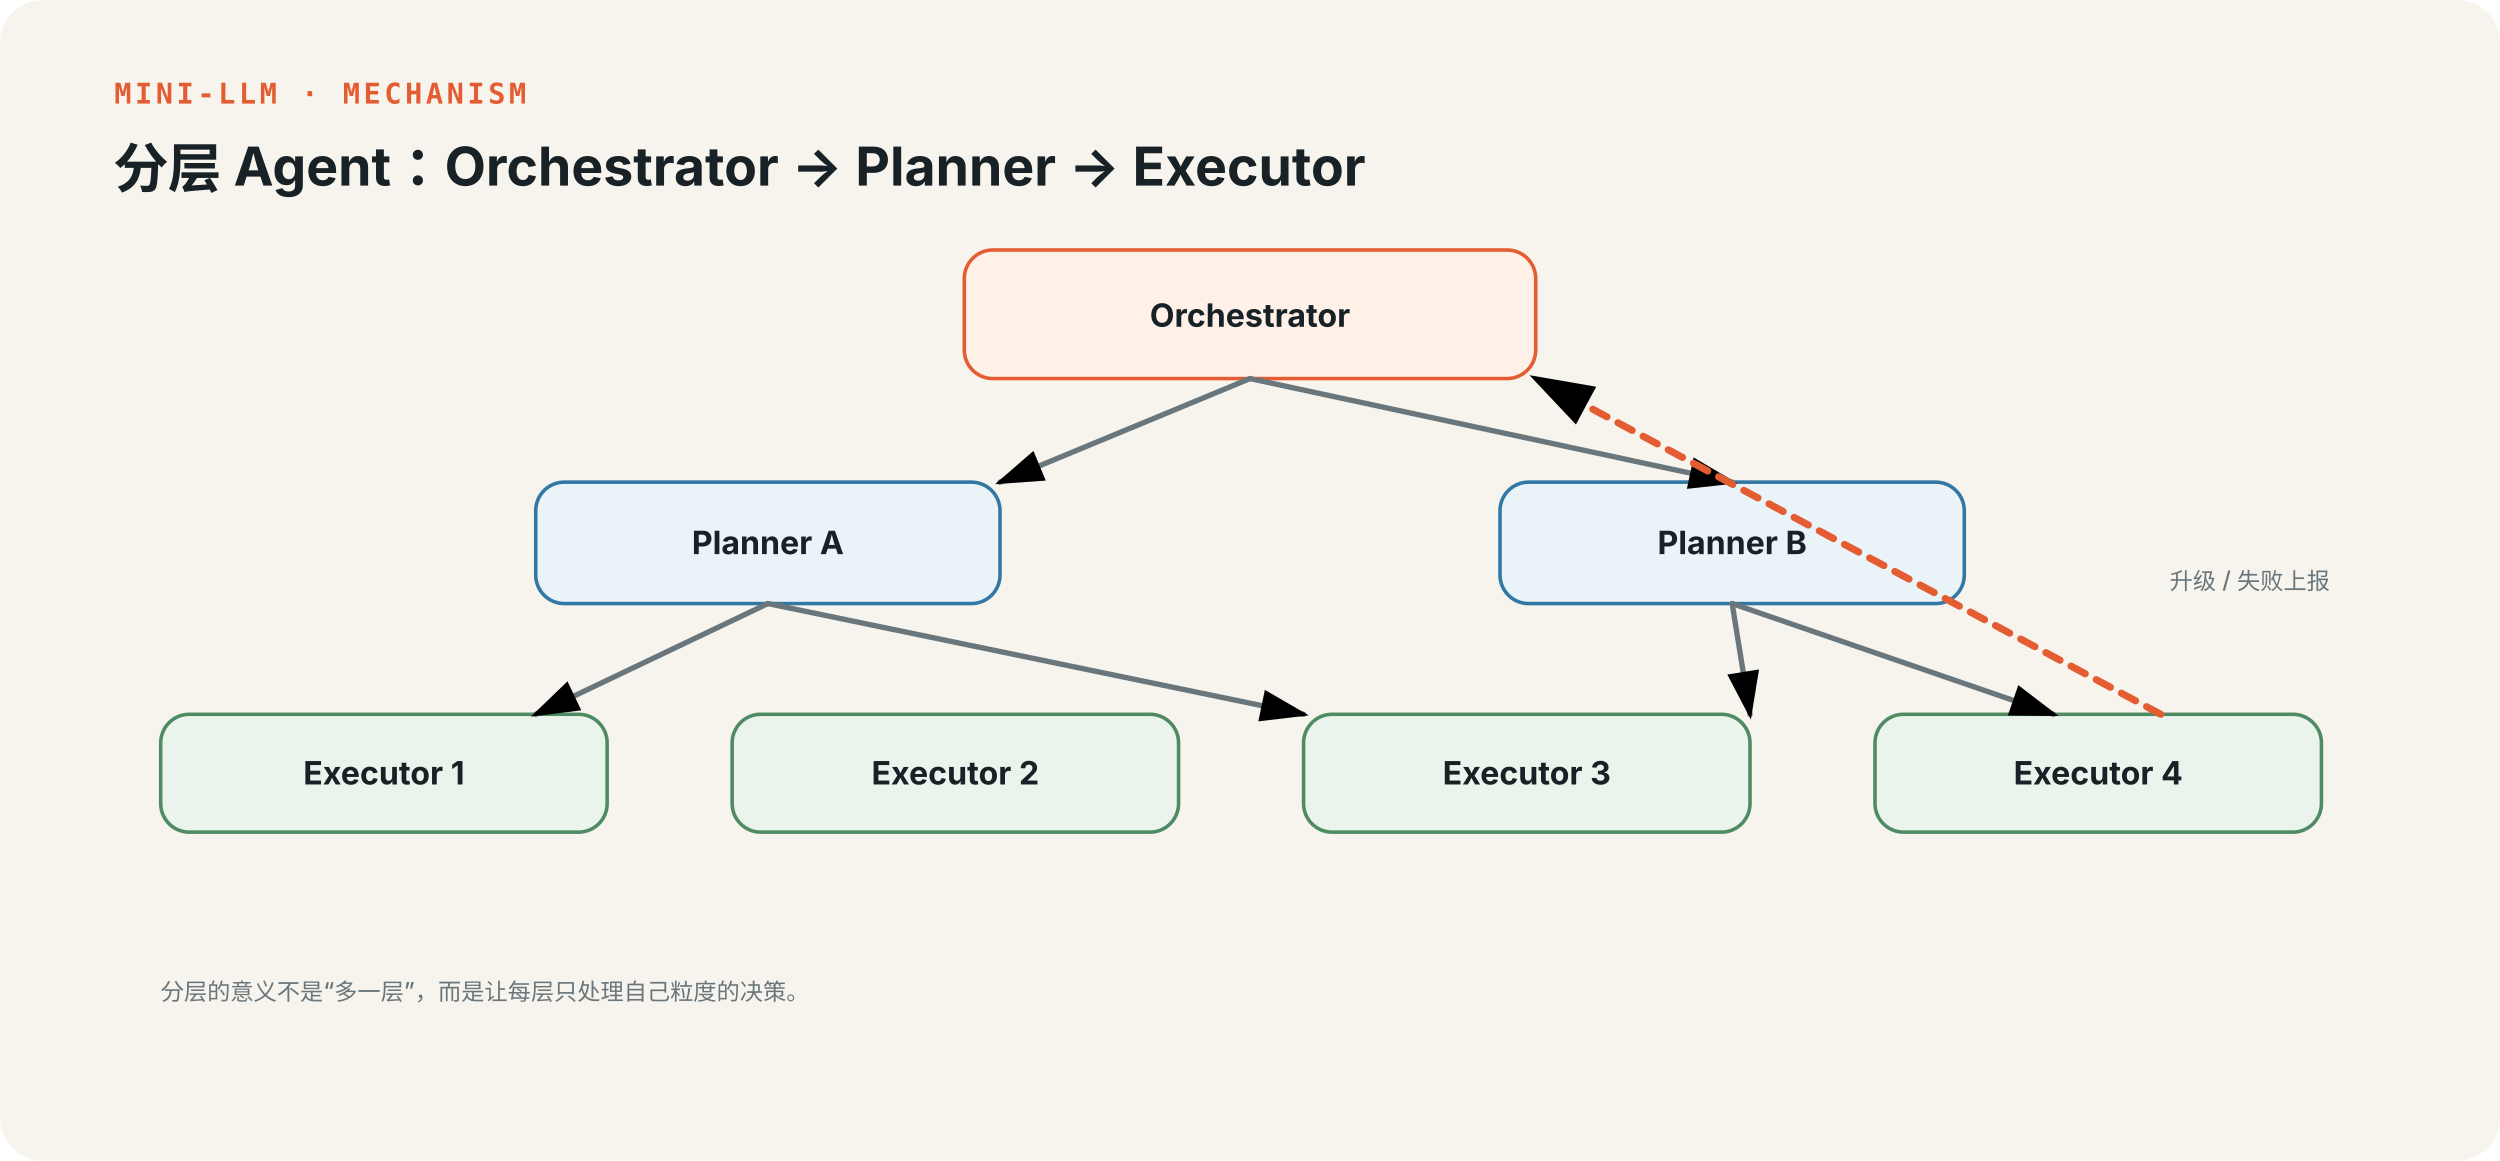
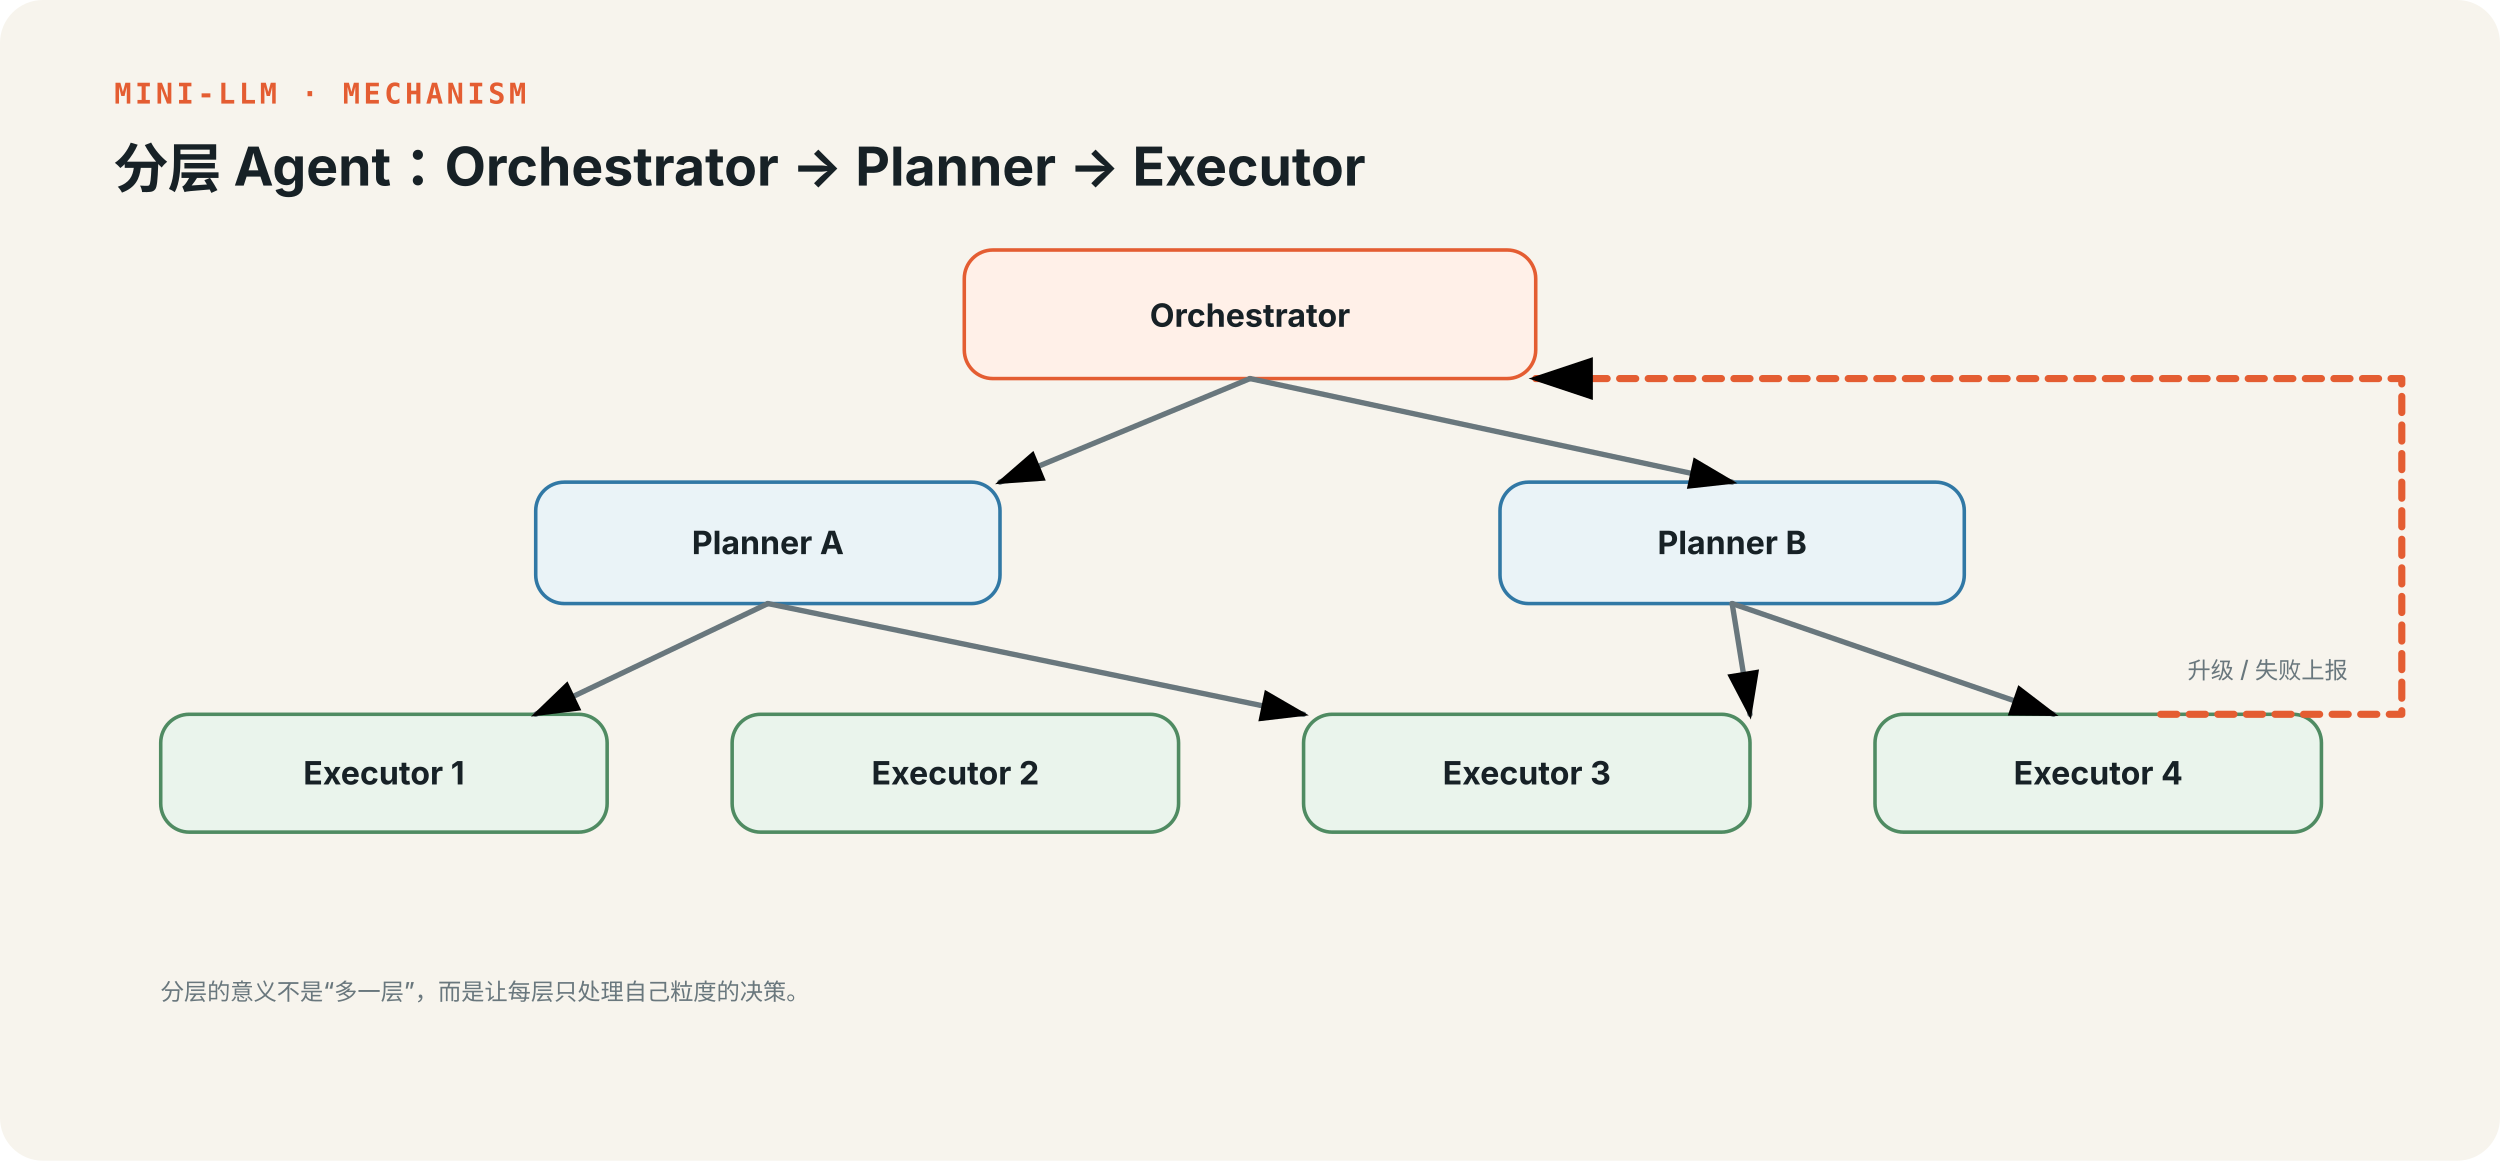
<svg xmlns="http://www.w3.org/2000/svg" width="1400" height="650" viewBox="0 0 1400 650" role="img" aria-labelledby="title desc">
  <defs>
    <marker id="arrow" markerWidth="10" markerHeight="10" refX="8" refY="3" orient="auto">
      <path d="M0,0 L0,6 L9,3 z" fill="currentColor" />
    </marker>
  </defs>
  <style>:root{color-scheme:light dark}.bg{fill:#f7f4ed}.title{fill:#172126;font:700 30px Inter,"Noto Sans SC","Microsoft YaHei",sans-serif}.kicker{fill:#e45d32;font:700 16px ui-monospace,Consolas,monospace;letter-spacing:2px}.box{fill:#fffdf8;stroke:#c4bdb1;stroke-width:2}.box.hot{fill:#fff0e8;stroke:#e45d32}.box.cool{fill:#eaf3f7;stroke:#3178a5}.box.good{fill:#eaf4ec;stroke:#4f8b62}.label{fill:#172126;font:650 18px Inter,"Noto Sans SC","Microsoft YaHei",sans-serif}.small{fill:#69777d;font:500 15px Inter,"Noto Sans SC","Microsoft YaHei",sans-serif}.tiny{fill:#69777d;font:500 13px Inter,"Noto Sans SC","Microsoft YaHei",sans-serif}.edge{color:#69777d;fill:none;stroke:currentColor;stroke-width:3;stroke-linecap:round;stroke-linejoin:round}.accent-edge{color:#e45d32;fill:none;stroke:currentColor;stroke-width:4;stroke-linecap:round;stroke-linejoin:round}.axis{fill:none;stroke:#69777d;stroke-width:2}.grid{stroke:#c4bdb1;stroke-width:1;opacity:.45}.dot{stroke:#fffdf8;stroke-width:3}.area{opacity:.14}@media(prefers-color-scheme:dark){.bg{fill:#101416}.title,.label{fill:#edf2f3}.kicker{fill:#ef855d}.box{fill:#182024;stroke:#526168}.box.hot{fill:#32211c;stroke:#e17750}.box.cool{fill:#172934;stroke:#4d91bc}.box.good{fill:#192b20;stroke:#65a779}.small{fill:#a8b4b9}.tiny{fill:#a8b4b9}.grid{stroke:#3c484e}.dot{stroke:#101416}}</style>
  <rect class="bg" width="1400" height="650" rx="24" />
  <text class="kicker" x="64" y="58">MINI-LLM · MECHANISM</text>
  <text class="title" x="64" y="105">分层 Agent：Orchestrator → Planner → Executor</text>
  <rect class="box hot" x="540" y="140" width="320" height="72" rx="16" />
  <text class="label" x="700.0" y="183.0" text-anchor="middle" font-size="20">Orchestrator</text>
  <rect class="box cool" x="300" y="270" width="260" height="68" rx="16" />
  <text class="label" x="430.0" y="310.3" text-anchor="middle" font-size="18">Planner A</text>
  <rect class="box cool" x="840" y="270" width="260" height="68" rx="16" />
  <text class="label" x="970.0" y="310.3" text-anchor="middle" font-size="18">Planner B</text>
  <rect class="box good" x="90" y="400" width="250" height="66" rx="16" />
  <text class="label" x="215.0" y="439.3" text-anchor="middle" font-size="18">Executor 1</text>
  <rect class="box good" x="410" y="400" width="250" height="66" rx="16" />
  <text class="label" x="535.0" y="439.3" text-anchor="middle" font-size="18">Executor 2</text>
  <rect class="box good" x="730" y="400" width="250" height="66" rx="16" />
  <text class="label" x="855.0" y="439.3" text-anchor="middle" font-size="18">Executor 3</text>
  <rect class="box good" x="1050" y="400" width="250" height="66" rx="16" />
  <text class="label" x="1175.0" y="439.3" text-anchor="middle" font-size="18">Executor 4</text>
  <path class="edge" d="M700 212 L560 270" marker-end="url(#arrow)" />
  <path class="edge" d="M700 212 L970 270" marker-end="url(#arrow)" />
  <path class="edge" d="M430 338 L300 400" marker-end="url(#arrow)" />
  <path class="edge" d="M430 338 L730 400" marker-end="url(#arrow)" />
  <path class="edge" d="M970 338 L980 400" marker-end="url(#arrow)" />
  <path class="edge" d="M970 338 L1150 400" marker-end="url(#arrow)" />
-   <path class="accent-edge" d="M1210 400 L860 212" stroke-dasharray="9 7" marker-end="url(#arrow)" />
-   <text class="tiny" x="1215" y="330" text-anchor="start">升级 / 失败上报</text>
+   <path class="accent-edge" d="M1210 400 L1345 400 L1345 212 L860 212" stroke-dasharray="9 7" marker-end="url(#arrow)" />
+   <text class="tiny" x="1225" y="380" text-anchor="start">升级 / 失败上报</text>
  <text class="tiny" x="90" y="560" text-anchor="start">分层的意义不是“多一层”，而是让每层只处理自己粒度的决策。</text>
</svg>
